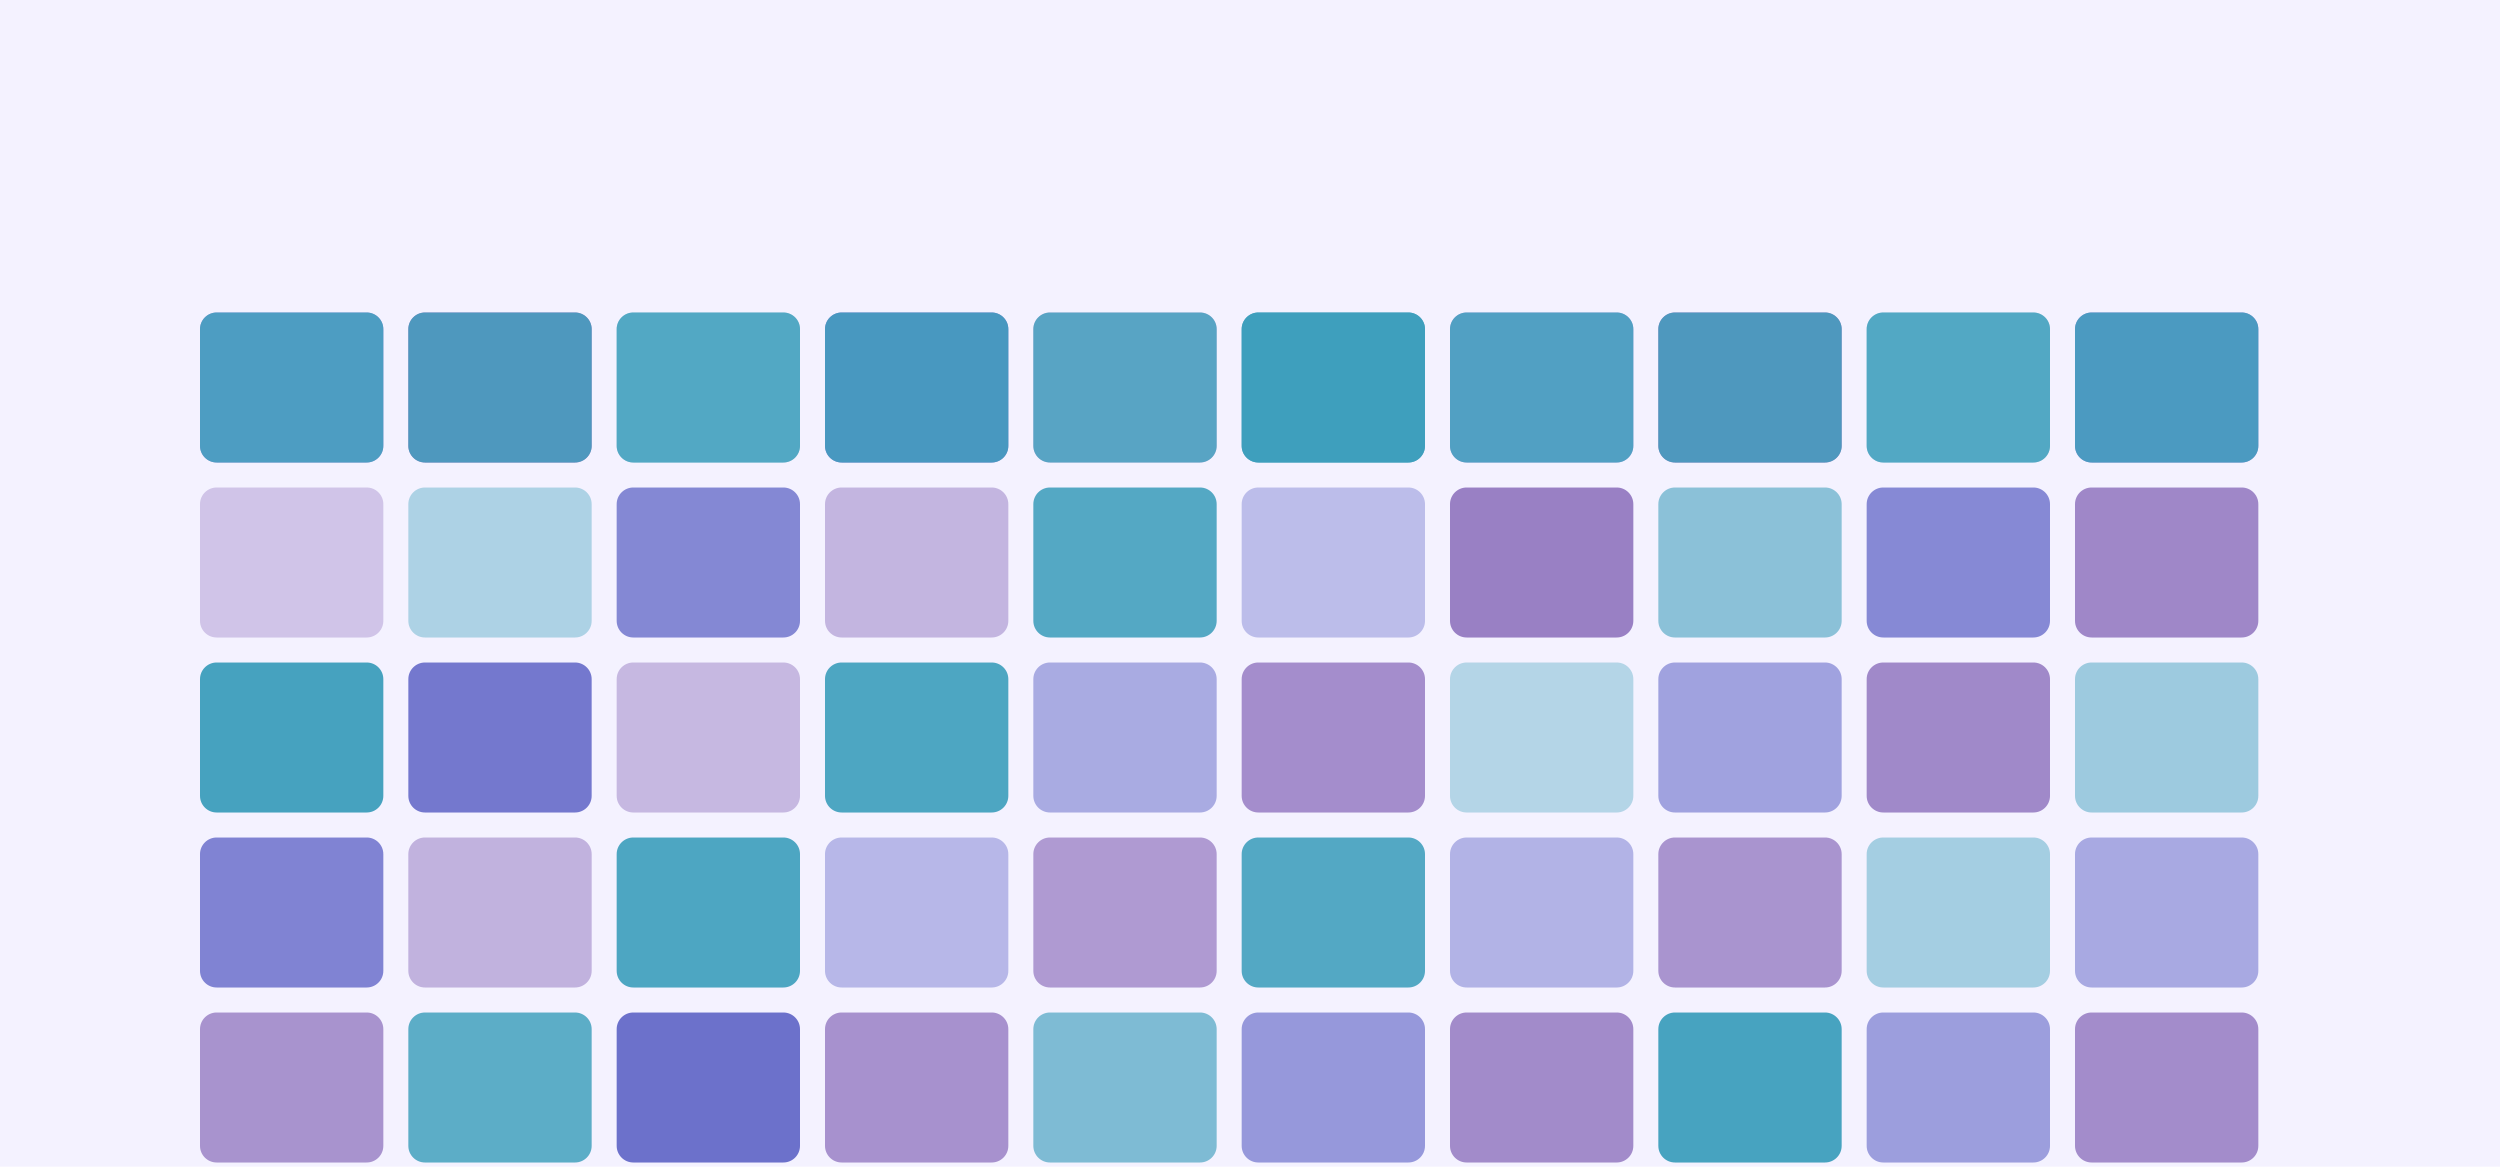
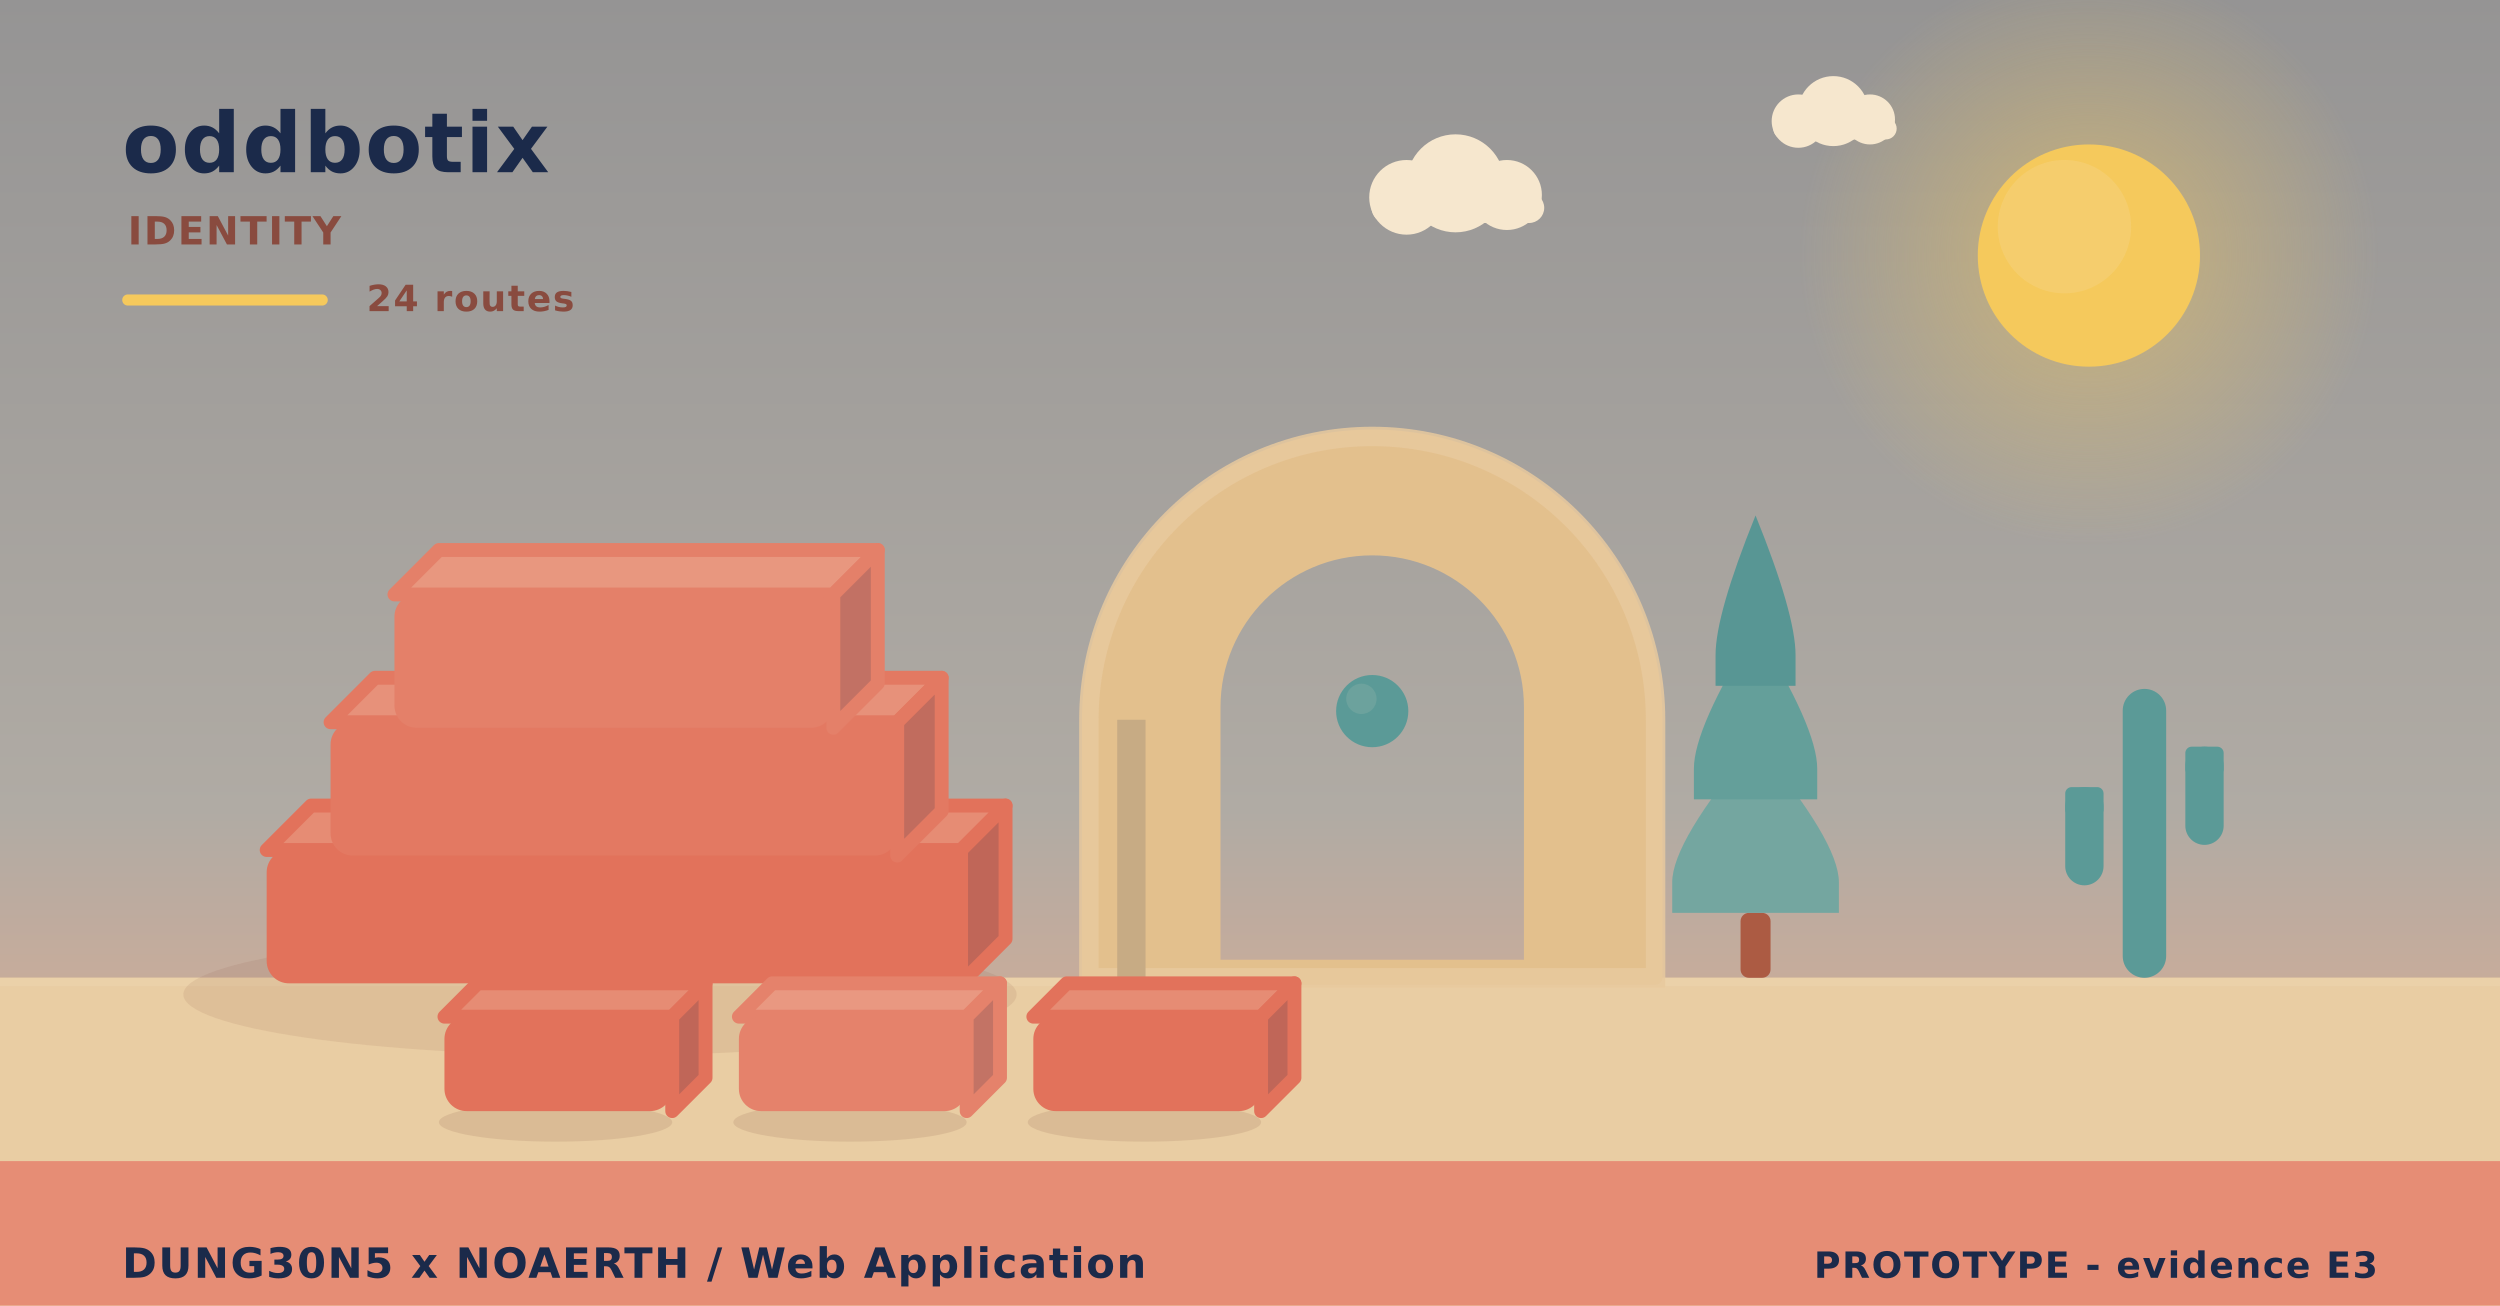
- <svg xmlns="http://www.w3.org/2000/svg" viewBox="0 0 1200 560" width="1200" height="560" role="img" aria-label="oddbotix hero">
-   <rect width="1200" height="560" fill="#f4f2ff" />
-   <defs>
-     <linearGradient id="gh" x1="0" y1="0" x2="1" y2="1">
-       <stop offset="0%" stop-color="#6166c7" />
-       <stop offset="100%" stop-color="#8f73be" />
-     </linearGradient>
-   </defs>
-   <rect x="96.00" y="150.00" width="88.00" height="72.00" rx="8.00" fill="#6166c7" opacity="0.63" />
-   <rect x="196.00" y="150.00" width="88.00" height="72.00" rx="8.00" fill="#8f73be" opacity="0.88" />
-   <rect x="296.00" y="150.00" width="88.00" height="72.00" rx="8.00" fill="#3b9dbb" opacity="0.38" />
-   <rect x="396.00" y="150.00" width="88.00" height="72.00" rx="8.00" fill="#6166c7" opacity="0.80" />
-   <rect x="496.00" y="150.00" width="88.00" height="72.00" rx="8.00" fill="#8f73be" opacity="0.40" />
-   <rect x="596.00" y="150.00" width="88.00" height="72.00" rx="8.00" fill="#3b9dbb" opacity="0.91" />
-   <rect x="696.00" y="150.00" width="88.00" height="72.00" rx="8.00" fill="#6166c7" opacity="0.51" />
-   <rect x="796.00" y="150.00" width="88.00" height="72.00" rx="8.00" fill="#8f73be" opacity="0.88" />
-   <rect x="896.00" y="150.00" width="88.00" height="72.00" rx="8.00" fill="#3b9dbb" opacity="0.37" />
-   <rect x="996.00" y="150.00" width="88.00" height="72.00" rx="8.00" fill="#6166c7" opacity="0.72" />
-   <rect x="96.00" y="234.00" width="88.00" height="72.00" rx="8.00" fill="#8f73be" opacity="0.36" />
-   <rect x="196.00" y="234.00" width="88.00" height="72.00" rx="8.00" fill="#3b9dbb" opacity="0.38" />
-   <rect x="296.00" y="234.00" width="88.00" height="72.00" rx="8.00" fill="#6166c7" opacity="0.76" />
-   <rect x="396.00" y="234.00" width="88.00" height="72.00" rx="8.00" fill="#8f73be" opacity="0.48" />
-   <rect x="496.00" y="234.00" width="88.00" height="72.00" rx="8.00" fill="#3b9dbb" opacity="0.86" />
-   <rect x="596.00" y="234.00" width="88.00" height="72.00" rx="8.00" fill="#6166c7" opacity="0.38" />
-   <rect x="696.00" y="234.00" width="88.00" height="72.00" rx="8.00" fill="#8f73be" opacity="0.90" />
-   <rect x="796.00" y="234.00" width="88.00" height="72.00" rx="8.00" fill="#3b9dbb" opacity="0.57" />
-   <rect x="896.00" y="234.00" width="88.00" height="72.00" rx="8.00" fill="#6166c7" opacity="0.75" />
-   <rect x="996.00" y="234.00" width="88.00" height="72.00" rx="8.00" fill="#8f73be" opacity="0.84" />
-   <rect x="96.00" y="318.00" width="88.00" height="72.00" rx="8.00" fill="#3b9dbb" opacity="0.94" />
-   <rect x="196.00" y="318.00" width="88.00" height="72.00" rx="8.00" fill="#6166c7" opacity="0.87" />
-   <rect x="296.00" y="318.00" width="88.00" height="72.00" rx="8.00" fill="#8f73be" opacity="0.46" />
-   <rect x="396.00" y="318.00" width="88.00" height="72.00" rx="8.00" fill="#3b9dbb" opacity="0.90" />
-   <rect x="496.00" y="318.00" width="88.00" height="72.00" rx="8.00" fill="#6166c7" opacity="0.51" />
-   <rect x="596.00" y="318.00" width="88.00" height="72.00" rx="8.00" fill="#8f73be" opacity="0.79" />
-   <rect x="696.00" y="318.00" width="88.00" height="72.00" rx="8.00" fill="#3b9dbb" opacity="0.35" />
-   <rect x="796.00" y="318.00" width="88.00" height="72.00" rx="8.00" fill="#6166c7" opacity="0.57" />
-   <rect x="896.00" y="318.00" width="88.00" height="72.00" rx="8.00" fill="#8f73be" opacity="0.83" />
-   <rect x="996.00" y="318.00" width="88.00" height="72.00" rx="8.00" fill="#3b9dbb" opacity="0.47" />
-   <rect x="96.00" y="402.00" width="88.00" height="72.00" rx="8.00" fill="#6166c7" opacity="0.79" />
-   <rect x="196.00" y="402.00" width="88.00" height="72.00" rx="8.00" fill="#8f73be" opacity="0.51" />
-   <rect x="296.00" y="402.00" width="88.00" height="72.00" rx="8.00" fill="#3b9dbb" opacity="0.90" />
-   <rect x="396.00" y="402.00" width="88.00" height="72.00" rx="8.00" fill="#6166c7" opacity="0.42" />
-   <rect x="496.00" y="402.00" width="88.00" height="72.00" rx="8.00" fill="#8f73be" opacity="0.69" />
-   <rect x="596.00" y="402.00" width="88.00" height="72.00" rx="8.00" fill="#3b9dbb" opacity="0.87" />
-   <rect x="696.00" y="402.00" width="88.00" height="72.00" rx="8.00" fill="#6166c7" opacity="0.45" />
-   <rect x="796.00" y="402.00" width="88.00" height="72.00" rx="8.00" fill="#8f73be" opacity="0.74" />
-   <rect x="896.00" y="402.00" width="88.00" height="72.00" rx="8.00" fill="#3b9dbb" opacity="0.43" />
-   <rect x="996.00" y="402.00" width="88.00" height="72.00" rx="8.00" fill="#6166c7" opacity="0.52" />
-   <rect x="96.00" y="486.00" width="88.00" height="72.00" rx="8.00" fill="#8f73be" opacity="0.75" />
-   <rect x="196.00" y="486.00" width="88.00" height="72.00" rx="8.00" fill="#3b9dbb" opacity="0.82" />
-   <rect x="296.00" y="486.00" width="88.00" height="72.00" rx="8.00" fill="#6166c7" opacity="0.92" />
-   <rect x="396.00" y="486.00" width="88.00" height="72.00" rx="8.00" fill="#8f73be" opacity="0.76" />
-   <rect x="496.00" y="486.00" width="88.00" height="72.00" rx="8.00" fill="#3b9dbb" opacity="0.64" />
-   <rect x="596.00" y="486.00" width="88.00" height="72.00" rx="8.00" fill="#6166c7" opacity="0.64" />
-   <rect x="696.00" y="486.00" width="88.00" height="72.00" rx="8.00" fill="#8f73be" opacity="0.81" />
-   <rect x="796.00" y="486.00" width="88.00" height="72.00" rx="8.00" fill="#3b9dbb" opacity="0.93" />
-   <rect x="896.00" y="486.00" width="88.00" height="72.00" rx="8.00" fill="#6166c7" opacity="0.60" />
-   <rect x="996.00" y="486.00" width="88.00" height="72.00" rx="8.00" fill="#8f73be" opacity="0.80" />
+ <svg xmlns="http://www.w3.org/2000/svg" width="900" height="470" viewBox="0 0 900 470" role="img" aria-label="oddbotix - identity">
+   <linearGradient id="skyh" x1="0" y1="0" x2="0" y2="1">
+     <stop offset="0" stop-color="#959494" />
+     <stop offset="0.62" stop-color="#b0aba4" />
+     <stop offset="1" stop-color="#f3ad8a" />
+   </linearGradient>
+   <rect width="900" height="470" fill="url(#skyh)" />
+   <radialGradient id="sunh">
+     <stop offset="0.35" stop-color="#f5c95c" stop-opacity="0.34" />
+     <stop offset="1" stop-color="#f5c95c" stop-opacity="0" />
+   </radialGradient>
+   <circle cx="752" cy="92" r="104" fill="url(#sunh)" />
+   <circle cx="752" cy="92" r="40" fill="#f5c95c" />
+   <circle cx="743.2" cy="81.6" r="24" fill="#f5d27e" opacity="0.5" />
  <g>
-     <rect x="96.00" y="150.00" width="88.00" height="72.00" rx="8.00" fill="#3b9dbb" opacity="0.80" />
-     <animate attributeName="opacity" values="0.25;1.0;0.25" dur="12.067s" begin="3.17s" repeatCount="indefinite" />
+     <circle cx="524" cy="66" r="17.64" fill="#f6e7ce" />
+     <circle cx="506.36" cy="71.04" r="13.44" fill="#f6e7ce" />
+     <circle cx="542.48" cy="70.2" r="12.6" fill="#f6e7ce" />
+     <rect x="493.76" y="69.36" width="62.16" height="10.92" rx="5.46" fill="#f6e7ce" />
+     <animateTransform attributeName="transform" type="translate" values="0 0;24 0;0 0" dur="36s" begin="0s" repeatCount="indefinite" />
  </g>
  <g>
-     <rect x="196.00" y="150.00" width="88.00" height="72.00" rx="8.00" fill="#3b9dbb" opacity="0.80" />
-     <animate attributeName="opacity" values="0.25;1.0;0.25" dur="12.067s" begin="3.49s" repeatCount="indefinite" />
+     <circle cx="660" cy="40" r="12.6" fill="#f6e7ce" />
+     <circle cx="647.4" cy="43.6" r="9.6" fill="#f6e7ce" />
+     <circle cx="673.2" cy="43" r="9" fill="#f6e7ce" />
+     <rect x="638.4" y="42.4" width="44.4" height="7.8" rx="3.9" fill="#f6e7ce" />
+     <animateTransform attributeName="transform" type="translate" values="0 0;-18 0;0 0" dur="46s" begin="3s" repeatCount="indefinite" />
+   </g>
+   <rect x="0" y="352" width="900" height="118" fill="#e9cda3" />
+   <rect x="0" y="352" width="900" height="3" fill="#ebd1a9" />
+   <text x="44" y="62" font-family="Verdana,DejaVu Sans,sans-serif" font-size="30" font-weight="700" letter-spacing="0.6" fill="#1b2a4a" text-anchor="start">oddbotix</text>
+   <text x="46" y="88" font-family="Verdana,DejaVu Sans,sans-serif" font-size="14" font-weight="700" letter-spacing="0.6" fill="#894b3f" text-anchor="start">IDENTITY</text>
+   <rect x="44" y="106" width="74" height="4" rx="2" fill="#f5c95c" />
+   <text x="132" y="112" font-family="Verdana,DejaVu Sans,sans-serif" font-size="13" font-weight="700" letter-spacing="0.6" fill="#894b3f" text-anchor="start">24 routes</text>
+   <ellipse cx="216" cy="358" rx="150" ry="22" fill="rgba(138,90,68,0.11)" />
+   <g>
+     <path d="M96,306 L346,306 L362,290 L112,290 Z" fill="#e68c74" stroke="#e2725b" stroke-width="5" stroke-linejoin="round" />
+     <path d="M346,306 L362,290 L362,338 L346,354 Z" fill="#c06658" stroke="#e2725b" stroke-width="5" stroke-linejoin="round" />
+     <rect x="96" y="306" width="250" height="48" rx="8" fill="#e2725b" />
+     <animateTransform attributeName="transform" type="translate" values="0 10;0 0" dur="0.9s" begin="0s" fill="freeze" />
  </g>
  <g>
-     <rect x="296.00" y="150.00" width="88.00" height="72.00" rx="8.00" fill="#3b9dbb" opacity="0.80" />
-     <animate attributeName="opacity" values="0.25;1.0;0.25" dur="12.067s" begin="3.81s" repeatCount="indefinite" />
+     <path d="M119,260 L323,260 L339,244 L135,244 Z" fill="#e7917a" stroke="#e37962" stroke-width="5" stroke-linejoin="round" />
+     <path d="M323,260 L339,244 L339,292 L323,308 Z" fill="#c16c5e" stroke="#e37962" stroke-width="5" stroke-linejoin="round" />
+     <rect x="119" y="260" width="204" height="48" rx="8" fill="#e37962" />
+     <animateTransform attributeName="transform" type="translate" values="0 10;0 0" dur="0.9s" begin="0.28s" fill="freeze" />
  </g>
  <g>
-     <rect x="396.00" y="150.00" width="88.00" height="72.00" rx="8.00" fill="#3b9dbb" opacity="0.80" />
-     <animate attributeName="opacity" values="0.25;1.0;0.25" dur="12.067s" begin="4.13s" repeatCount="indefinite" />
+     <path d="M142,214 L300,214 L316,198 L158,198 Z" fill="#e8977f" stroke="#e48069" stroke-width="5" stroke-linejoin="round" />
+     <path d="M300,214 L316,198 L316,246 L300,262 Z" fill="#c27164" stroke="#e48069" stroke-width="5" stroke-linejoin="round" />
+     <rect x="142" y="214" width="158" height="48" rx="8" fill="#e48069" />
+     <animateTransform attributeName="transform" type="translate" values="0 10;0 0" dur="0.9s" begin="0.56s" fill="freeze" />
  </g>
+   <path d="M392,352 L392,259.12 A102,102 0 0 1 596,259.12 L596,352 Z M436.88,348 L436.88,254.55 A57.12,57.12 0 0 1 551.12,254.55 L551.12,348 Z" fill="#e3c08d" fill-rule="evenodd" stroke="#e3c08d" stroke-width="5" stroke-linejoin="round" />
+   <path d="M392,352 L392,259.12 A102,102 0 0 1 596,259.12 L596,352 Z" fill="none" stroke="#e8c99d" stroke-width="7" stroke-linecap="round" opacity="0.85" />
+   <rect x="402.2" y="259.12" width="10.2" height="92.88" fill="#c7ab84" />
  <g>
-     <rect x="496.00" y="150.00" width="88.00" height="72.00" rx="8.00" fill="#3b9dbb" opacity="0.80" />
-     <animate attributeName="opacity" values="0.25;1.0;0.25" dur="12.067s" begin="4.45s" repeatCount="indefinite" />
+     <circle cx="494" cy="256" r="13" fill="#5b9a97" />
+     <circle cx="490.1" cy="251.58" r="5.46" fill="#7aa9a2" opacity="0.55" />
+     <animate attributeName="opacity" values="0.78;1;0.78" dur="5.2s" begin="0s" repeatCount="indefinite" />
  </g>
+   <rect x="626.6" y="328.64" width="10.8" height="23.36" rx="3" fill="#ac5b43" />
+   <path d="M632,267.32 Q602,302.89 602,317.6 Q602,328.64 602,328.64 L662,328.64 Q662,328.64 662,317.6 Q662,302.89 632,267.32 Z" fill="#74a6a0" />
+   <path d="M632,226.44 Q609.8,262.01 609.8,276.72 Q609.8,287.76 609.8,287.76 L654.2,287.76 Q654.2,287.76 654.2,276.72 Q654.2,262.01 632,226.44 Z" fill="#649f9a" />
+   <path d="M632,185.56 Q617.6,221.13 617.6,235.84 Q617.6,246.88 617.6,246.88 L646.4,246.88 Q646.4,246.88 646.4,235.84 Q646.4,221.13 632,185.56 Z" fill="#589694" />
+   <rect x="764.18" y="248" width="15.64" height="104" rx="7.82" fill="#5b9a97" />
+   <rect x="743.48" y="283.36" width="13.8" height="35.36" rx="6.9" fill="#5b9a97" />
+   <rect x="743.48" y="283.36" width="13.8" height="10.4" rx="2.3" fill="#5b9a97" />
+   <rect x="786.72" y="268.8" width="13.8" height="35.36" rx="6.9" fill="#5b9a97" />
+   <rect x="786.72" y="268.8" width="13.8" height="10.4" rx="2.3" fill="#5b9a97" />
+   <ellipse cx="200" cy="404" rx="42" ry="7" fill="rgba(138,90,68,0.15)" />
  <g>
-     <rect x="596.00" y="150.00" width="88.00" height="72.00" rx="8.00" fill="#3b9dbb" opacity="0.80" />
-     <animate attributeName="opacity" values="0.25;1.0;0.25" dur="12.067s" begin="4.77s" repeatCount="indefinite" />
+     <path d="M160,366 L242,366 L254,354 L172,354 Z" fill="#e68c74" stroke="#e2725b" stroke-width="5" stroke-linejoin="round" />
+     <path d="M242,366 L254,354 L254,388 L242,400 Z" fill="#c06658" stroke="#e2725b" stroke-width="5" stroke-linejoin="round" />
+     <rect x="160" y="366" width="82" height="34" rx="8" fill="#e2725b" />
+     <animateTransform attributeName="transform" type="translate" values="0 10;0 0" dur="0.7s" begin="0.8s" fill="freeze" />
  </g>
+   <ellipse cx="306" cy="404" rx="42" ry="7" fill="rgba(138,90,68,0.15)" />
  <g>
-     <rect x="696.00" y="150.00" width="88.00" height="72.00" rx="8.00" fill="#3b9dbb" opacity="0.80" />
-     <animate attributeName="opacity" values="0.25;1.0;0.25" dur="12.067s" begin="5.09s" repeatCount="indefinite" />
+     <path d="M266,366 L348,366 L360,354 L278,354 Z" fill="#e99881" stroke="#e5826b" stroke-width="5" stroke-linejoin="round" />
+     <path d="M348,366 L360,354 L360,388 L348,400 Z" fill="#c37365" stroke="#e5826b" stroke-width="5" stroke-linejoin="round" />
+     <rect x="266" y="366" width="82" height="34" rx="8" fill="#e5826b" />
+     <animateTransform attributeName="transform" type="translate" values="0 10;0 0" dur="0.7s" begin="0.95s" fill="freeze" />
  </g>
+   <ellipse cx="412" cy="404" rx="42" ry="7" fill="rgba(138,90,68,0.15)" />
  <g>
-     <rect x="796.00" y="150.00" width="88.00" height="72.00" rx="8.00" fill="#3b9dbb" opacity="0.80" />
-     <animate attributeName="opacity" values="0.25;1.0;0.25" dur="12.067s" begin="5.41s" repeatCount="indefinite" />
+     <path d="M372,366 L454,366 L466,354 L384,354 Z" fill="#e68c74" stroke="#e2725b" stroke-width="5" stroke-linejoin="round" />
+     <path d="M454,366 L466,354 L466,388 L454,400 Z" fill="#c06658" stroke="#e2725b" stroke-width="5" stroke-linejoin="round" />
+     <rect x="372" y="366" width="82" height="34" rx="8" fill="#e2725b" />
+     <animateTransform attributeName="transform" type="translate" values="0 10;0 0" dur="0.7s" begin="1.1s" fill="freeze" />
  </g>
-   <g>
-     <rect x="896.00" y="150.00" width="88.00" height="72.00" rx="8.00" fill="#3b9dbb" opacity="0.80" />
-     <animate attributeName="opacity" values="0.25;1.0;0.25" dur="12.067s" begin="5.73s" repeatCount="indefinite" />
-   </g>
-   <g>
-     <rect x="996.00" y="150.00" width="88.00" height="72.00" rx="8.00" fill="#3b9dbb" opacity="0.80" />
-     <animate attributeName="opacity" values="0.25;1.0;0.25" dur="12.067s" begin="6.05s" repeatCount="indefinite" />
-   </g>
+   <rect x="0" y="418" width="900" height="52" rx="0" fill="#e68972" opacity="0.94" />
+   <text x="44" y="460" font-family="Verdana,DejaVu Sans,sans-serif" font-size="15" font-weight="700" letter-spacing="0.6" fill="#1b2a4a" text-anchor="start">DUNG30N5 x NOAERTH  /  Web Application</text>
+   <text x="856" y="460" font-family="Verdana,DejaVu Sans,sans-serif" font-size="13" font-weight="700" letter-spacing="0.6" fill="#1b2a4a" text-anchor="end">PROTOTYPE  -  evidence E3</text>
</svg>
